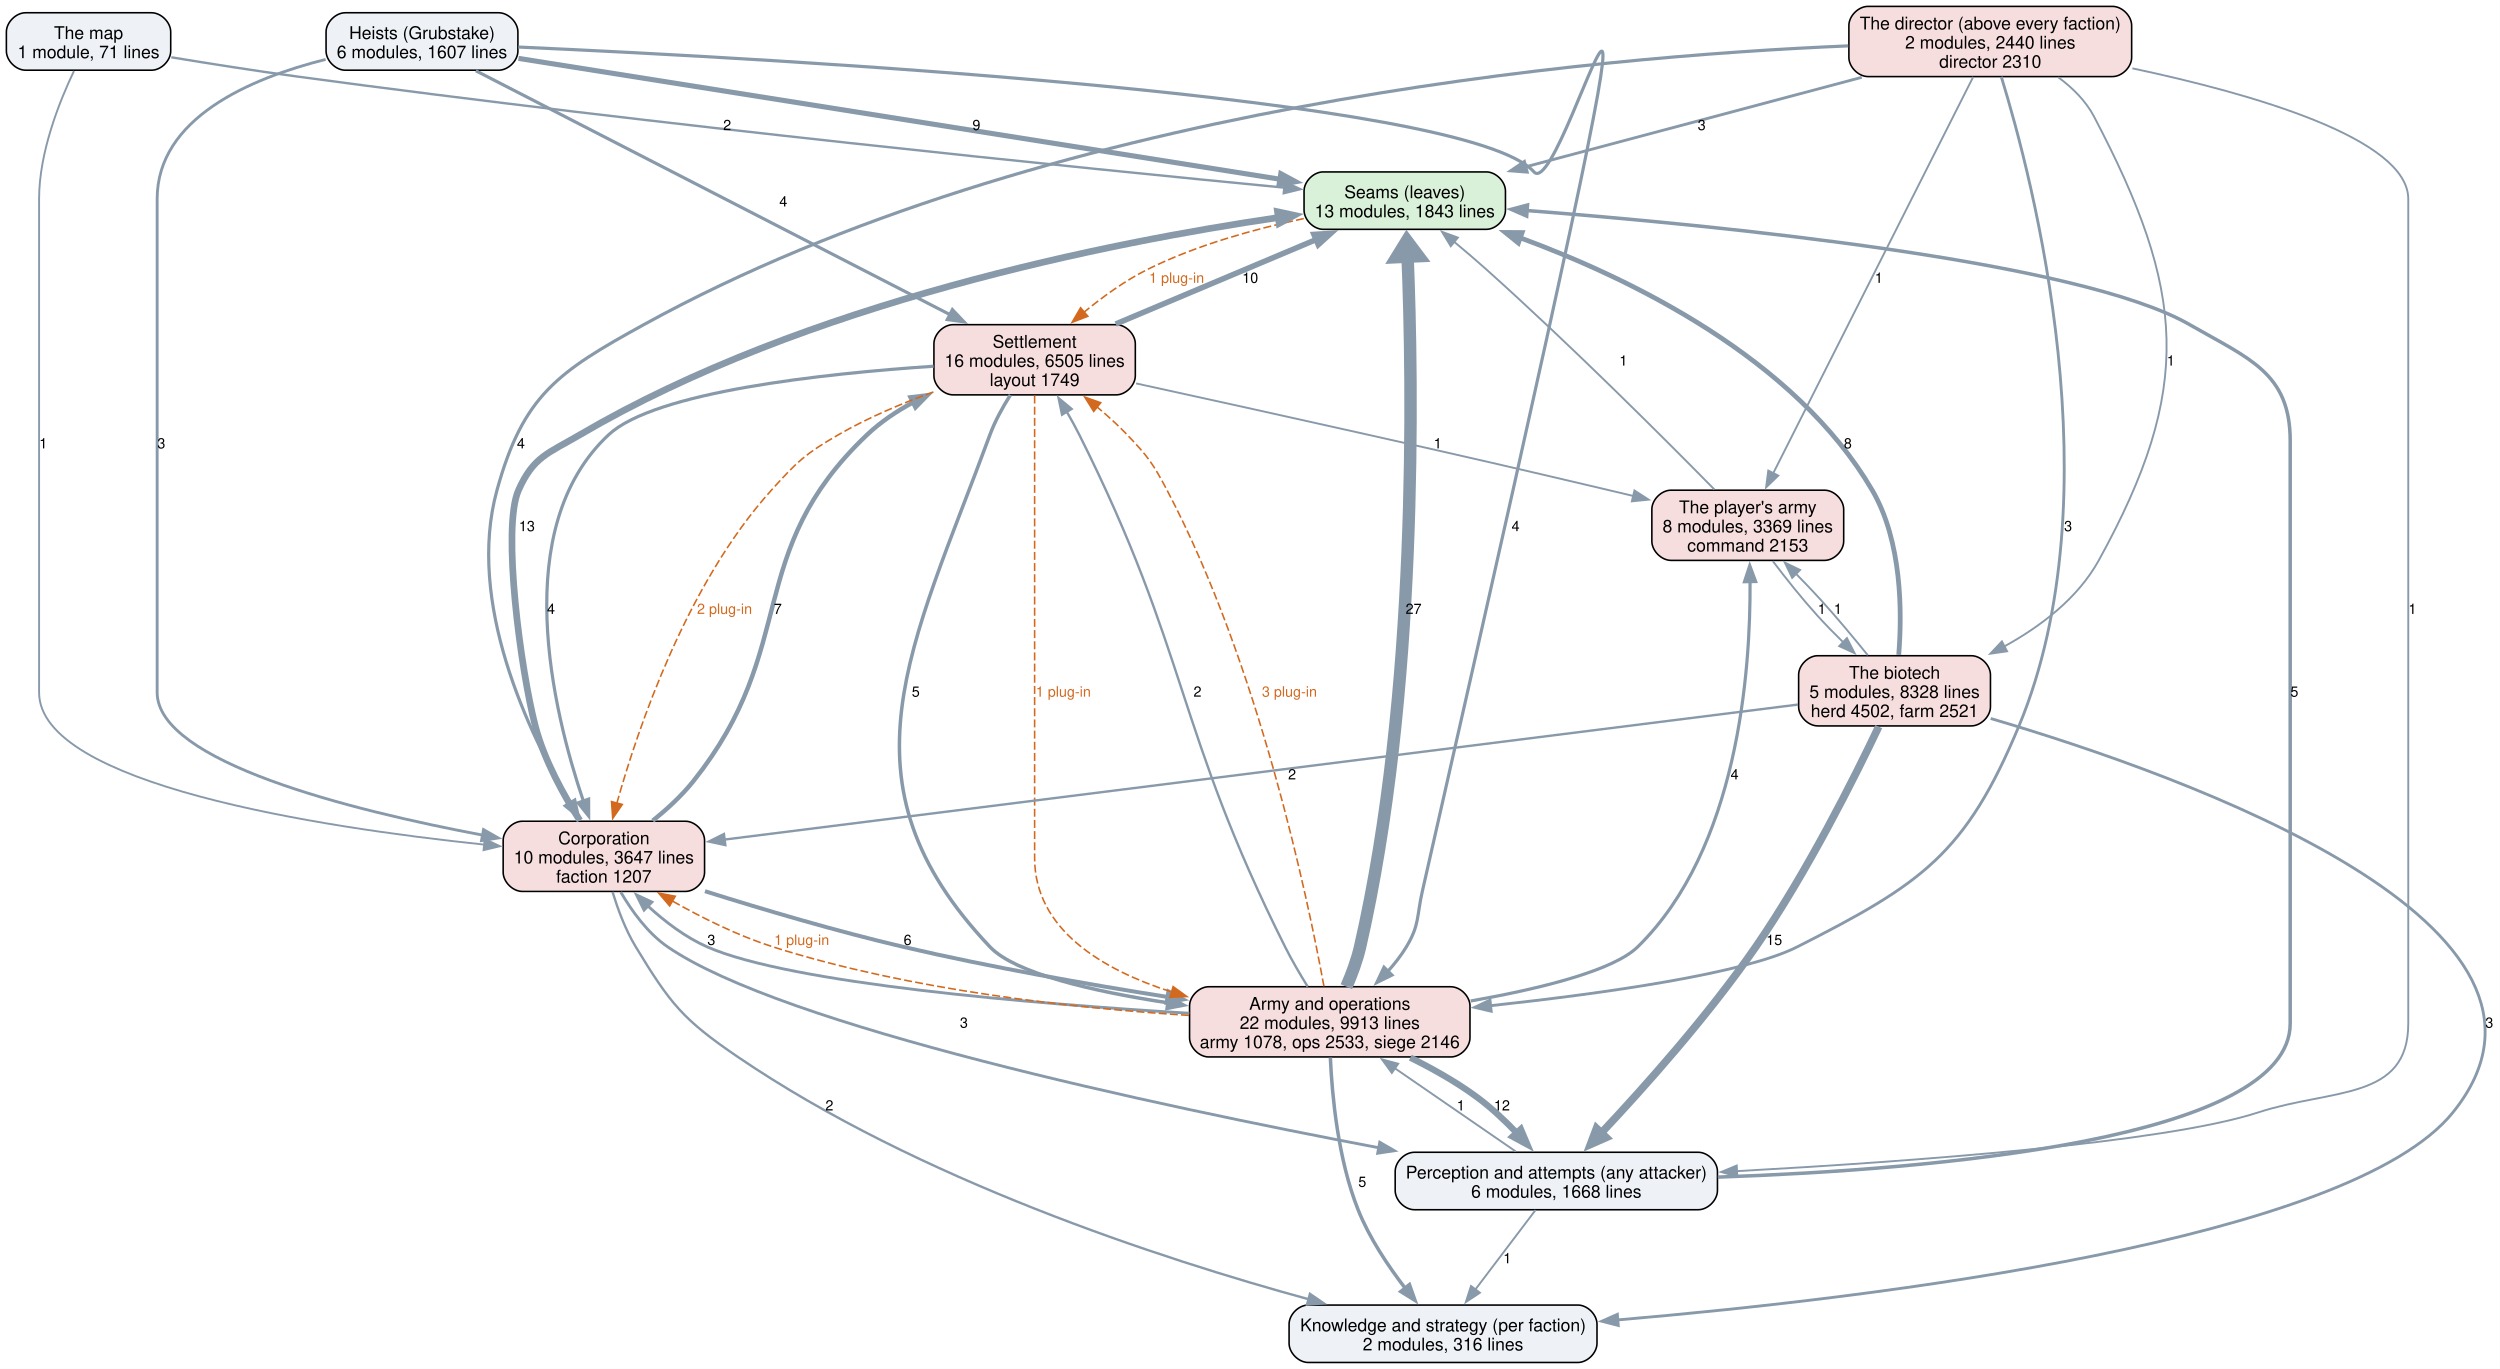
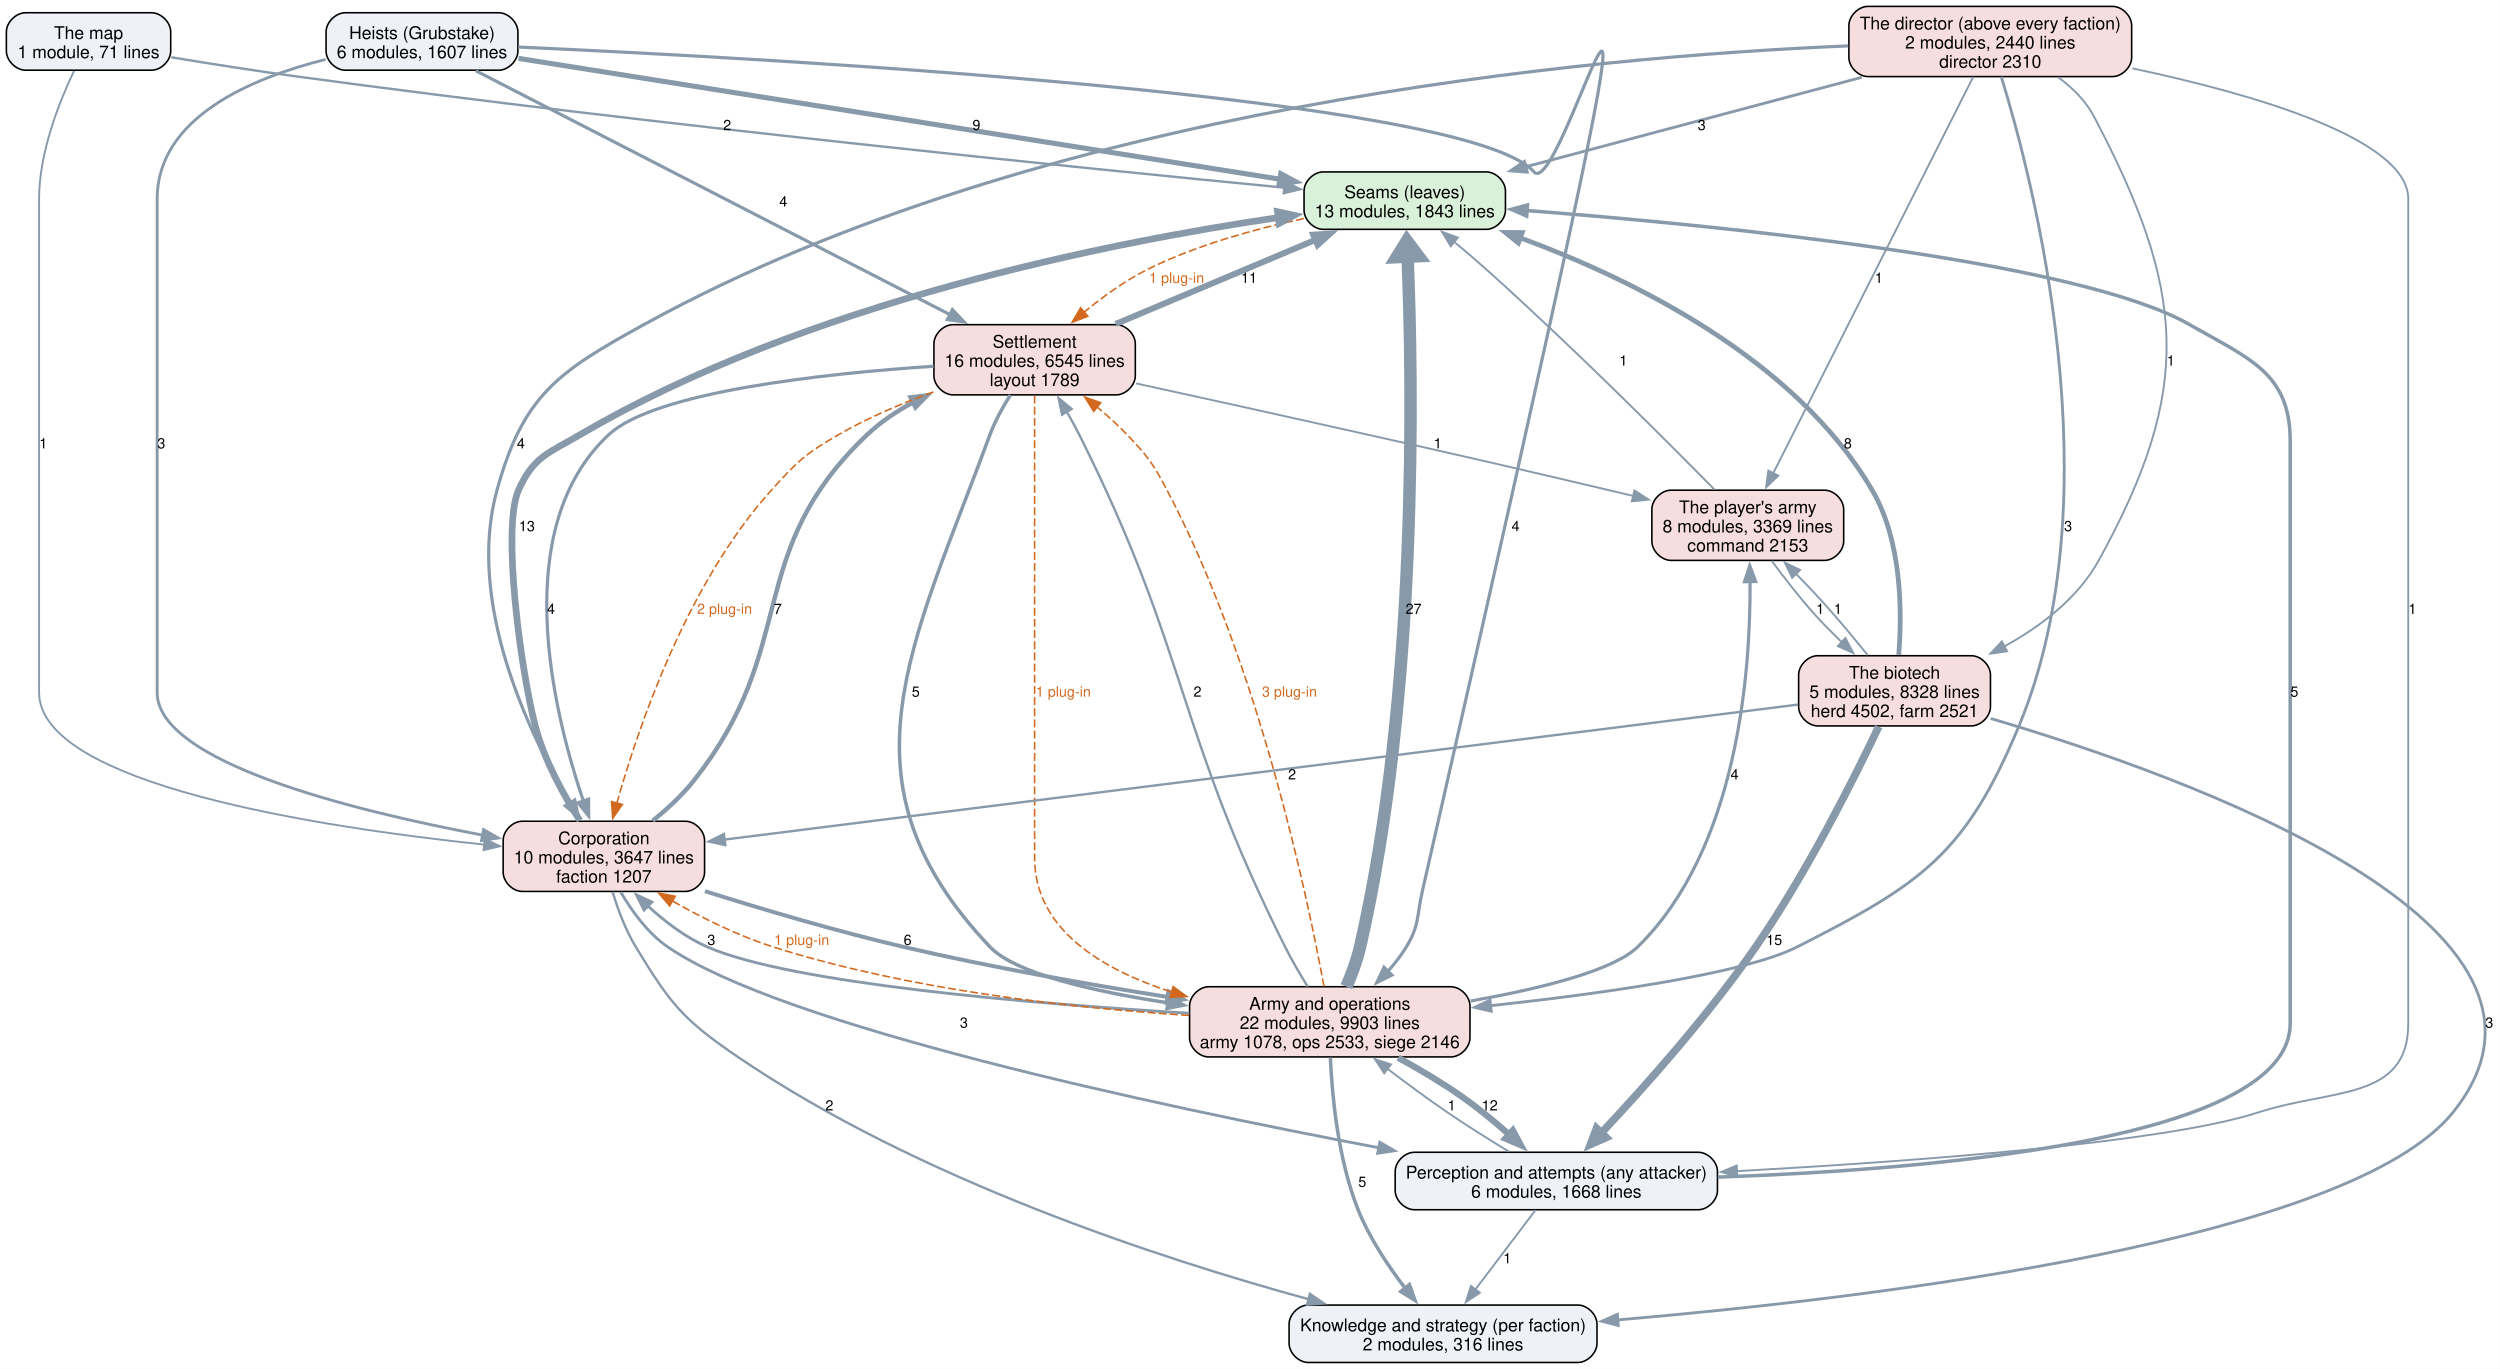
<svg xmlns="http://www.w3.org/2000/svg" width="1567pt" height="858pt" viewBox="0.00 0.00 1567.00 858.00">
  <g id="graph0" class="graph" transform="scale(1 1) rotate(0) translate(4 854)">
    <polygon fill="white" stroke="none" points="-4,4 -4,-854 1562.92,-854 1562.92,4 -4,4" />
    <g id="node1" class="node">
      <path fill="#d9f0d9" stroke="black" d="M927.62,-746.25C927.62,-746.25 825.38,-746.25 825.38,-746.25 819.38,-746.25 813.38,-740.25 813.38,-734.25 813.38,-734.25 813.38,-722.25 813.38,-722.25 813.38,-716.25 819.38,-710.25 825.38,-710.25 825.38,-710.25 927.62,-710.25 927.62,-710.25 933.62,-710.25 939.62,-716.25 939.62,-722.25 939.62,-722.25 939.62,-734.25 939.62,-734.25 939.62,-740.25 933.62,-746.25 927.62,-746.25" />
      <text xml:space="preserve" text-anchor="middle" x="876.5" y="-729.8" font-family="Helvetica,sans-Serif" font-size="11.00">Seams (leaves)</text>
      <text xml:space="preserve" text-anchor="middle" x="876.5" y="-717.8" font-family="Helvetica,sans-Serif" font-size="11.00">13 modules, 1843 lines</text>
    </g>
    <g id="node6" class="node">
      <path fill="#f7dede" stroke="black" d="M695.62,-650.5C695.62,-650.5 593.38,-650.5 593.38,-650.5 587.38,-650.5 581.38,-644.5 581.38,-638.5 581.38,-638.5 581.38,-618.5 581.38,-618.5 581.38,-612.5 587.38,-606.5 593.38,-606.5 593.38,-606.5 695.62,-606.5 695.62,-606.5 701.62,-606.5 707.62,-612.5 707.62,-618.5 707.62,-618.5 707.62,-638.5 707.62,-638.5 707.62,-644.5 701.62,-650.5 695.62,-650.5" />
      <text xml:space="preserve" text-anchor="middle" x="644.5" y="-636.05" font-family="Helvetica,sans-Serif" font-size="11.00">Settlement</text>
-       <text xml:space="preserve" text-anchor="middle" x="644.5" y="-624.05" font-family="Helvetica,sans-Serif" font-size="11.00">16 modules, 6505 lines</text>
-       <text xml:space="preserve" text-anchor="middle" x="644.5" y="-612.05" font-family="Helvetica,sans-Serif" font-size="11.00">layout 1749</text>
+       <text xml:space="preserve" text-anchor="middle" x="644.5" y="-624.05" font-family="Helvetica,sans-Serif" font-size="11.00">16 modules, 6545 lines</text>
+       <text xml:space="preserve" text-anchor="middle" x="644.5" y="-612.05" font-family="Helvetica,sans-Serif" font-size="11.00">layout 1789</text>
    </g>
    <g id="edge40" class="edge">
      <path fill="none" stroke="#d2691e" stroke-dasharray="5,2" d="M813.21,-717C782.63,-710.5 746.04,-700.4 715.5,-685.25 701.29,-678.2 687.22,-668.01 675.4,-658.27" />
      <polygon fill="#d2691e" stroke="#d2691e" points="677.86,-655.77 667.98,-651.95 673.32,-661.1 677.86,-655.77" />
      <text xml:space="preserve" text-anchor="middle" x="733.5" y="-676.7" font-family="Helvetica,sans-Serif" font-size="9.00" fill="#d2691e">1 plug-in</text>
    </g>
    <g id="node2" class="node">
      <path fill="#eef2f7" stroke="black" d="M1060.5,-131.75C1060.5,-131.75 882.5,-131.75 882.5,-131.75 876.5,-131.75 870.5,-125.75 870.5,-119.75 870.5,-119.75 870.5,-107.75 870.5,-107.75 870.5,-101.75 876.5,-95.75 882.5,-95.75 882.5,-95.75 1060.5,-95.75 1060.5,-95.75 1066.5,-95.75 1072.5,-101.75 1072.5,-107.75 1072.5,-107.75 1072.5,-119.75 1072.5,-119.75 1072.5,-125.75 1066.5,-131.75 1060.5,-131.75" />
      <text xml:space="preserve" text-anchor="middle" x="971.5" y="-115.3" font-family="Helvetica,sans-Serif" font-size="11.00">Perception and attempts (any attacker)</text>
      <text xml:space="preserve" text-anchor="middle" x="971.5" y="-103.3" font-family="Helvetica,sans-Serif" font-size="11.00">6 modules, 1668 lines</text>
    </g>
    <g id="edge18" class="edge">
      <path fill="none" stroke="#8899aa" stroke-width="2.2" d="M1072.73,-116.18C1208.17,-120.88 1431.5,-139.68 1431.5,-212.5 1431.5,-577.62 1431.5,-577.62 1431.5,-577.62 1431.5,-620.44 1405.6,-629.12 1368.5,-650.5 1299.19,-690.44 1072.98,-712.74 952.93,-722.04" />
      <polygon fill="#8899aa" stroke="#8899aa" stroke-width="2.2" points="952.92,-718.53 943.21,-722.78 953.45,-725.51 952.92,-718.53" />
      <text xml:space="preserve" text-anchor="middle" x="1434.12" y="-417.32" font-family="Helvetica,sans-Serif" font-size="9.00">5</text>
    </g>
    <g id="node3" class="node">
      <path fill="#eef2f7" stroke="black" d="M985,-36C985,-36 816,-36 816,-36 810,-36 804,-30 804,-24 804,-24 804,-12 804,-12 804,-6 810,0 816,0 816,0 985,0 985,0 991,0 997,-6 997,-12 997,-12 997,-24 997,-24 997,-30 991,-36 985,-36" />
      <text xml:space="preserve" text-anchor="middle" x="900.5" y="-19.55" font-family="Helvetica,sans-Serif" font-size="11.00">Knowledge and strategy (per faction)</text>
      <text xml:space="preserve" text-anchor="middle" x="900.5" y="-7.55" font-family="Helvetica,sans-Serif" font-size="11.00">2 modules, 316 lines</text>
    </g>
    <g id="edge17" class="edge">
      <path fill="none" stroke="#8899aa" stroke-width="1.2" d="M958.48,-95.55C947.93,-81.63 932.9,-61.78 920.78,-45.78" />
      <polygon fill="#8899aa" stroke="#8899aa" stroke-width="1.2" points="923.6,-43.71 914.78,-37.85 918.02,-47.94 923.6,-43.71" />
      <text xml:space="preserve" text-anchor="middle" x="940.75" y="-62.2" font-family="Helvetica,sans-Serif" font-size="9.00">1</text>
    </g>
    <g id="node7" class="node">
      <path fill="#f7dede" stroke="black" d="M905.38,-235.5C905.38,-235.5 753.62,-235.5 753.62,-235.5 747.62,-235.5 741.62,-229.5 741.62,-223.5 741.62,-223.5 741.62,-203.5 741.62,-203.5 741.62,-197.5 747.62,-191.5 753.62,-191.5 753.62,-191.5 905.38,-191.5 905.38,-191.5 911.38,-191.5 917.38,-197.5 917.38,-203.5 917.38,-203.5 917.38,-223.5 917.38,-223.5 917.38,-229.5 911.38,-235.5 905.38,-235.5" />
      <text xml:space="preserve" text-anchor="middle" x="829.5" y="-221.05" font-family="Helvetica,sans-Serif" font-size="11.00">Army and operations</text>
-       <text xml:space="preserve" text-anchor="middle" x="829.5" y="-209.05" font-family="Helvetica,sans-Serif" font-size="11.00">22 modules, 9913 lines</text>
+       <text xml:space="preserve" text-anchor="middle" x="829.5" y="-209.05" font-family="Helvetica,sans-Serif" font-size="11.00">22 modules, 9903 lines</text>
      <text xml:space="preserve" text-anchor="middle" x="829.5" y="-197.05" font-family="Helvetica,sans-Serif" font-size="11.00">army 1078, ops 2533, siege 2146</text>
    </g>
    <g id="edge16" class="edge">
-       <path fill="none" stroke="#8899aa" stroke-width="1.2" d="M946.09,-132.24C925.07,-146.71 894.81,-167.54 870.39,-184.35" />
-       <polygon fill="#8899aa" stroke="#8899aa" stroke-width="1.2" points="868.41,-181.47 862.16,-190.02 872.38,-187.23 868.41,-181.47" />
-       <text xml:space="preserve" text-anchor="middle" x="911.63" y="-157.95" font-family="Helvetica,sans-Serif" font-size="9.00">1</text>
+       <path fill="none" stroke="#8899aa" stroke-width="1.2" d="M941.88,-132.13C929.74,-139.47 915.66,-148.27 903.25,-156.75 890.7,-165.32 877.35,-175.18 865.5,-184.2" />
+       <polygon fill="#8899aa" stroke="#8899aa" stroke-width="1.2" points="863.6,-181.24 857.8,-190.11 867.87,-186.8 863.6,-181.24" />
+       <text xml:space="preserve" text-anchor="middle" x="905.88" y="-157.95" font-family="Helvetica,sans-Serif" font-size="9.00">1</text>
    </g>
    <g id="node4" class="node">
      <path fill="#f7dede" stroke="black" d="M1320.12,-850C1320.12,-850 1166.88,-850 1166.88,-850 1160.88,-850 1154.88,-844 1154.88,-838 1154.88,-838 1154.88,-818 1154.88,-818 1154.88,-812 1160.88,-806 1166.88,-806 1166.88,-806 1320.12,-806 1320.12,-806 1326.12,-806 1332.12,-812 1332.12,-818 1332.12,-818 1332.12,-838 1332.12,-838 1332.12,-844 1326.12,-850 1320.12,-850" />
      <text xml:space="preserve" text-anchor="middle" x="1243.5" y="-835.55" font-family="Helvetica,sans-Serif" font-size="11.00">The director (above every faction)</text>
      <text xml:space="preserve" text-anchor="middle" x="1243.5" y="-823.55" font-family="Helvetica,sans-Serif" font-size="11.00">2 modules, 2440 lines</text>
      <text xml:space="preserve" text-anchor="middle" x="1243.5" y="-811.55" font-family="Helvetica,sans-Serif" font-size="11.00">director 2310</text>
    </g>
    <g id="edge31" class="edge">
      <path fill="none" stroke="#8899aa" stroke-width="1.8" d="M1162.96,-805.55C1100.15,-788.82 1013.56,-765.75 952.06,-749.37" />
      <polygon fill="#8899aa" stroke="#8899aa" stroke-width="1.8" points="953.3,-746.08 942.74,-746.89 951.5,-752.85 953.3,-746.08" />
      <text xml:space="preserve" text-anchor="middle" x="1062.62" y="-772.45" font-family="Helvetica,sans-Serif" font-size="9.00">3</text>
    </g>
    <g id="edge30" class="edge">
      <path fill="none" stroke="#8899aa" stroke-width="1.2" d="M1332.57,-811.16C1408.52,-795.04 1505.5,-767.06 1505.5,-729.25 1505.5,-729.25 1505.5,-729.25 1505.5,-212.5 1505.5,-163.93 1457.68,-171.81 1411.5,-156.75 1352.84,-137.62 1194.26,-125.95 1084.44,-119.92" />
      <polygon fill="#8899aa" stroke="#8899aa" stroke-width="1.2" points="1084.95,-116.44 1074.78,-119.4 1084.58,-123.43 1084.95,-116.44" />
      <text xml:space="preserve" text-anchor="middle" x="1508.12" y="-469.2" font-family="Helvetica,sans-Serif" font-size="9.00">1</text>
    </g>
    <g id="node5" class="node">
      <path fill="#f7dede" stroke="black" d="M425.62,-339.25C425.62,-339.25 323.38,-339.25 323.38,-339.25 317.38,-339.25 311.38,-333.25 311.38,-327.25 311.38,-327.25 311.38,-307.25 311.38,-307.25 311.38,-301.25 317.38,-295.25 323.38,-295.25 323.38,-295.25 425.62,-295.25 425.62,-295.25 431.62,-295.25 437.62,-301.25 437.62,-307.25 437.62,-307.25 437.62,-327.25 437.62,-327.25 437.62,-333.25 431.62,-339.25 425.62,-339.25" />
      <text xml:space="preserve" text-anchor="middle" x="374.5" y="-324.8" font-family="Helvetica,sans-Serif" font-size="11.00">Corporation</text>
      <text xml:space="preserve" text-anchor="middle" x="374.5" y="-312.8" font-family="Helvetica,sans-Serif" font-size="11.00">10 modules, 3647 lines</text>
      <text xml:space="preserve" text-anchor="middle" x="374.5" y="-300.8" font-family="Helvetica,sans-Serif" font-size="11.00">faction 1207</text>
    </g>
    <g id="edge29" class="edge">
      <path fill="none" stroke="#8899aa" stroke-width="2" d="M1154.45,-825.24C993.79,-818.54 648.98,-787.86 399.5,-650.5 345.51,-620.78 323.89,-606.16 307.5,-546.75 288.12,-476.51 327.19,-394.68 353.4,-350.51" />
      <polygon fill="#8899aa" stroke="#8899aa" stroke-width="2" points="356.26,-352.55 358.49,-342.19 350.29,-348.89 356.26,-352.55" />
      <text xml:space="preserve" text-anchor="middle" x="322.51" y="-572.95" font-family="Helvetica,sans-Serif" font-size="9.00">4</text>
    </g>
    <g id="edge28" class="edge">
      <path fill="none" stroke="#8899aa" stroke-width="1.8" d="M1250.41,-805.87C1270.19,-741.64 1321.83,-544.27 1261.5,-399 1228.05,-318.46 1200.27,-299.97 1122.5,-260.5 1089.53,-243.76 1001.33,-231.33 930.25,-223.64" />
      <polygon fill="#8899aa" stroke="#8899aa" stroke-width="1.8" points="930.67,-220.16 920.35,-222.59 929.93,-227.12 930.67,-220.16" />
      <text xml:space="preserve" text-anchor="middle" x="1292.3" y="-521.08" font-family="Helvetica,sans-Serif" font-size="9.00">3</text>
    </g>
    <g id="node9" class="node">
      <path fill="#f7dede" stroke="black" d="M1231.62,-443C1231.62,-443 1135.38,-443 1135.38,-443 1129.38,-443 1123.38,-437 1123.38,-431 1123.38,-431 1123.38,-411 1123.38,-411 1123.38,-405 1129.38,-399 1135.38,-399 1135.38,-399 1231.62,-399 1231.62,-399 1237.62,-399 1243.62,-405 1243.62,-411 1243.62,-411 1243.62,-431 1243.62,-431 1243.62,-437 1237.62,-443 1231.62,-443" />
      <text xml:space="preserve" text-anchor="middle" x="1183.5" y="-428.55" font-family="Helvetica,sans-Serif" font-size="11.00">The biotech</text>
      <text xml:space="preserve" text-anchor="middle" x="1183.5" y="-416.55" font-family="Helvetica,sans-Serif" font-size="11.00">5 modules, 8328 lines</text>
      <text xml:space="preserve" text-anchor="middle" x="1183.5" y="-404.55" font-family="Helvetica,sans-Serif" font-size="11.00">herd 4502, farm 2521</text>
    </g>
    <g id="edge32" class="edge">
      <path fill="none" stroke="#8899aa" stroke-width="1.2" d="M1286.13,-805.55C1295.08,-798.95 1303.35,-790.79 1308.5,-781 1366.03,-671.52 1371.23,-611.05 1311.5,-502.75 1298.46,-479.1 1275.25,-461.42 1252.15,-448.74" />
      <polygon fill="#8899aa" stroke="#8899aa" stroke-width="1.2" points="1254.03,-445.77 1243.54,-444.27 1250.8,-451.98 1254.03,-445.77" />
      <text xml:space="preserve" text-anchor="middle" x="1356.65" y="-624.83" font-family="Helvetica,sans-Serif" font-size="9.00">1</text>
    </g>
    <g id="node11" class="node">
      <path fill="#f7dede" stroke="black" d="M1139.62,-546.75C1139.62,-546.75 1043.38,-546.75 1043.38,-546.75 1037.38,-546.75 1031.38,-540.75 1031.38,-534.75 1031.38,-534.75 1031.38,-514.75 1031.38,-514.75 1031.38,-508.75 1037.38,-502.75 1043.38,-502.75 1043.38,-502.75 1139.62,-502.75 1139.62,-502.75 1145.62,-502.75 1151.62,-508.75 1151.62,-514.75 1151.62,-514.75 1151.62,-534.75 1151.62,-534.75 1151.62,-540.75 1145.62,-546.75 1139.62,-546.75" />
      <text xml:space="preserve" text-anchor="middle" x="1091.5" y="-532.3" font-family="Helvetica,sans-Serif" font-size="11.00">The player's army</text>
      <text xml:space="preserve" text-anchor="middle" x="1091.5" y="-520.3" font-family="Helvetica,sans-Serif" font-size="11.00">8 modules, 3369 lines</text>
      <text xml:space="preserve" text-anchor="middle" x="1091.5" y="-508.3" font-family="Helvetica,sans-Serif" font-size="11.00">command 2153</text>
    </g>
    <g id="edge33" class="edge">
      <path fill="none" stroke="#8899aa" stroke-width="1.2" d="M1232.81,-805.82C1206.48,-753.64 1138.4,-618.7 1107.35,-557.17" />
      <polygon fill="#8899aa" stroke="#8899aa" stroke-width="1.2" points="1110.62,-555.88 1102.99,-548.53 1104.37,-559.04 1110.62,-555.88" />
      <text xml:space="preserve" text-anchor="middle" x="1173.63" y="-676.7" font-family="Helvetica,sans-Serif" font-size="9.00">1</text>
    </g>
    <g id="edge10" class="edge">
      <path fill="none" stroke="#8899aa" stroke-width="4.2" d="M359.46,-339.71C349.43,-355.35 337.09,-377.48 331.5,-399 322.45,-433.82 310.45,-523.01 321,-546.75 330.36,-567.81 339.61,-569.84 359.5,-581.5 500.88,-664.37 691.77,-702.15 797.58,-717.69" />
      <polygon fill="#8899aa" stroke="#8899aa" stroke-width="4.2" points="796.74,-721.28 807.16,-719.05 797.78,-714.01 796.74,-721.28" />
      <text xml:space="preserve" text-anchor="middle" x="326.25" y="-521.08" font-family="Helvetica,sans-Serif" font-size="9.00">13</text>
    </g>
    <g id="edge9" class="edge">
      <path fill="none" stroke="#8899aa" stroke-width="1.8" d="M385.08,-294.85C391.93,-283.07 401.93,-269.14 414.5,-260.5 486.42,-211.07 719.34,-161.27 860.19,-134.59" />
      <polygon fill="#8899aa" stroke="#8899aa" stroke-width="1.8" points="860.83,-138.03 870.01,-132.74 859.53,-131.15 860.83,-138.03" />
      <text xml:space="preserve" text-anchor="middle" x="600.17" y="-209.82" font-family="Helvetica,sans-Serif" font-size="9.00">3</text>
    </g>
    <g id="edge8" class="edge">
      <path fill="none" stroke="#8899aa" stroke-width="1.5" d="M379.93,-294.96C383.22,-284.17 388.04,-271.13 394.5,-260.5 416.22,-224.76 423.92,-215.03 458.5,-191.5 571.32,-114.73 723.22,-65.08 816.37,-39.6" />
      <polygon fill="#8899aa" stroke="#8899aa" stroke-width="1.5" points="817.06,-43.04 825.8,-37.05 815.24,-36.28 817.06,-43.04" />
      <text xml:space="preserve" text-anchor="middle" x="515.86" y="-157.95" font-family="Helvetica,sans-Serif" font-size="9.00">2</text>
    </g>
    <g id="edge11" class="edge">
      <path fill="none" stroke="#8899aa" stroke-width="2.8" d="M405.11,-339.56C414.01,-346.72 423.28,-355.21 430.5,-364.25 497.93,-448.65 461.15,-507.13 539.5,-581.5 547.96,-589.53 558.04,-596.29 568.56,-601.94" />
      <polygon fill="#8899aa" stroke="#8899aa" stroke-width="2.8" points="566.73,-604.94 577.25,-606.21 569.82,-598.66 566.73,-604.94" />
      <text xml:space="preserve" text-anchor="middle" x="483.53" y="-469.2" font-family="Helvetica,sans-Serif" font-size="9.00">7</text>
    </g>
    <g id="edge7" class="edge">
      <path fill="none" stroke="#8899aa" stroke-width="2.5" d="M437.87,-295.4C474.03,-284.01 520.37,-270.29 562.25,-260.5 616.53,-247.82 677.76,-237.03 727.91,-229.09" />
      <polygon fill="#8899aa" stroke="#8899aa" stroke-width="2.5" points="728.33,-232.57 737.67,-227.56 727.25,-225.65 728.33,-232.57" />
      <text xml:space="preserve" text-anchor="middle" x="564.88" y="-261.7" font-family="Helvetica,sans-Serif" font-size="9.00">6</text>
    </g>
    <g id="edge21" class="edge">
-       <path fill="none" stroke="#8899aa" stroke-width="3.5" d="M695.33,-650.92C732.49,-666.57 782.84,-687.79 821.03,-703.88" />
-       <polygon fill="#8899aa" stroke="#8899aa" stroke-width="3.5" points="819.57,-707.06 830.14,-707.72 822.28,-700.61 819.57,-707.06" />
-       <text xml:space="preserve" text-anchor="middle" x="779.64" y="-676.7" font-family="Helvetica,sans-Serif" font-size="9.00">10</text>
+       <path fill="none" stroke="#8899aa" stroke-width="3.8" d="M695.33,-650.92C732.32,-666.5 782.4,-687.6 820.53,-703.67" />
+       <polygon fill="#8899aa" stroke="#8899aa" stroke-width="3.8" points="819.15,-706.88 829.72,-707.54 821.87,-700.43 819.15,-706.88" />
+       <text xml:space="preserve" text-anchor="middle" x="778.89" y="-676.7" font-family="Helvetica,sans-Serif" font-size="9.00">11</text>
    </g>
    <g id="edge20" class="edge">
      <path fill="none" stroke="#8899aa" stroke-width="2" d="M581.16,-624.45C511.71,-619.79 406.29,-608.39 377.5,-581.5 314.75,-522.89 342.48,-408.53 361.69,-351.81" />
      <polygon fill="#8899aa" stroke="#8899aa" stroke-width="2" points="364.94,-353.11 364.97,-342.51 358.34,-350.78 364.94,-353.11" />
      <text xml:space="preserve" text-anchor="middle" x="341.37" y="-469.2" font-family="Helvetica,sans-Serif" font-size="9.00">4</text>
    </g>
    <g id="edge42" class="edge">
      <path fill="none" stroke="#d2691e" stroke-dasharray="5,2" d="M581.04,-608.33C561.33,-601.19 539.95,-592.18 521.5,-581.5 500.53,-569.37 495.72,-564.74 479.5,-546.75 426.56,-488.04 395.98,-398.07 382.61,-350.43" />
      <polygon fill="#d2691e" stroke="#d2691e" points="386.05,-349.74 380.05,-341.01 379.3,-351.58 386.05,-349.74" />
      <text xml:space="preserve" text-anchor="middle" x="450.14" y="-469.2" font-family="Helvetica,sans-Serif" font-size="9.00" fill="#d2691e">2 plug-in</text>
    </g>
    <g id="edge19" class="edge">
      <path fill="none" stroke="#8899aa" stroke-width="2.2" d="M629.29,-606.39C624.51,-598.85 619.67,-590.1 616.5,-581.5 567.17,-447.63 518.35,-364.04 616.5,-260.5 632.32,-243.81 681.15,-232.6 728.07,-225.43" />
      <polygon fill="#8899aa" stroke="#8899aa" stroke-width="2.2" points="728.54,-228.89 737.93,-223.99 727.53,-221.97 728.54,-228.89" />
      <text xml:space="preserve" text-anchor="middle" x="570" y="-417.32" font-family="Helvetica,sans-Serif" font-size="9.00">5</text>
    </g>
    <g id="edge41" class="edge">
      <path fill="none" stroke="#d2691e" stroke-dasharray="5,2" d="M644.5,-606.06C644.5,-585.47 644.5,-553.48 644.5,-525.75 644.5,-525.75 644.5,-525.75 644.5,-316.25 644.5,-271.55 686.48,-246.35 730.44,-232.21" />
      <polygon fill="#d2691e" stroke="#d2691e" points="731.32,-235.6 739.89,-229.37 729.3,-228.9 731.32,-235.6" />
      <text xml:space="preserve" text-anchor="middle" x="662.5" y="-417.32" font-family="Helvetica,sans-Serif" font-size="9.00" fill="#d2691e">1 plug-in</text>
    </g>
    <g id="edge22" class="edge">
      <path fill="none" stroke="#8899aa" stroke-width="1.2" d="M708.1,-613.67C749.53,-604.61 804.75,-592.47 853.5,-581.5 920.68,-566.38 937.47,-562.55 1004.5,-546.75 1009.48,-545.58 1014.63,-544.35 1019.8,-543.12" />
      <polygon fill="#8899aa" stroke="#8899aa" stroke-width="1.2" points="1020.47,-546.56 1029.38,-540.83 1018.84,-539.75 1020.47,-546.56" />
      <text xml:space="preserve" text-anchor="middle" x="897.18" y="-572.95" font-family="Helvetica,sans-Serif" font-size="9.00">1</text>
    </g>
    <g id="edge4" class="edge">
      <path fill="none" stroke="#8899aa" stroke-width="7.8" d="M839.91,-235.55C843.24,-243.22 846.57,-252.08 848.5,-260.5 884.94,-419.11 881.48,-615.53 878.26,-693.28" />
      <polygon fill="#8899aa" stroke="#8899aa" stroke-width="7.8" points="871.45,-692.79 877.81,-703.1 885.09,-693.42 871.45,-692.79" />
      <text xml:space="preserve" text-anchor="middle" x="882.03" y="-469.2" font-family="Helvetica,sans-Serif" font-size="9.00">27</text>
    </g>
    <g id="edge3" class="edge">
-       <path fill="none" stroke="#8899aa" stroke-width="4" d="M879.99,-191.08C894,-184.14 908.83,-175.8 921.5,-166.5 930.46,-159.92 939.23,-151.67 946.87,-143.69" />
-       <polygon fill="#8899aa" stroke="#8899aa" stroke-width="4" points="949.24,-146.29 953.38,-136.54 944.06,-141.58 949.24,-146.29" />
-       <text xml:space="preserve" text-anchor="middle" x="937.42" y="-157.95" font-family="Helvetica,sans-Serif" font-size="9.00">12</text>
+       <path fill="none" stroke="#8899aa" stroke-width="4" d="M872.36,-191.02C885.59,-183.8 899.97,-175.32 912.5,-166.5 922.61,-159.39 932.97,-150.81 942.13,-142.71" />
+       <polygon fill="#8899aa" stroke="#8899aa" stroke-width="4" points="944.23,-145.53 949.26,-136.21 939.51,-140.36 944.23,-145.53" />
+       <text xml:space="preserve" text-anchor="middle" x="929.76" y="-157.95" font-family="Helvetica,sans-Serif" font-size="9.00">12</text>
    </g>
    <g id="edge2" class="edge">
      <path fill="none" stroke="#8899aa" stroke-width="2.2" d="M829.87,-191.08C830.94,-167.07 834.67,-127.37 847.25,-95.75 854.3,-78.03 866.11,-60.4 876.81,-46.51" />
      <polygon fill="#8899aa" stroke="#8899aa" stroke-width="2.2" points="879.44,-48.84 882.97,-38.85 873.98,-44.45 879.44,-48.84" />
      <text xml:space="preserve" text-anchor="middle" x="849.88" y="-110.08" font-family="Helvetica,sans-Serif" font-size="9.00">5</text>
    </g>
    <g id="edge1" class="edge">
      <path fill="none" stroke="#8899aa" stroke-width="1.8" d="M741.46,-218.9C643.38,-224.84 491.71,-237.44 439.25,-260.5 425.63,-266.49 412.74,-276.34 402.11,-286.11" />
      <polygon fill="#8899aa" stroke="#8899aa" stroke-width="1.8" points="399.7,-283.57 394.97,-293.05 404.58,-288.59 399.7,-283.57" />
      <text xml:space="preserve" text-anchor="middle" x="441.88" y="-261.7" font-family="Helvetica,sans-Serif" font-size="9.00">3</text>
    </g>
    <g id="edge38" class="edge">
      <path fill="none" stroke="#d2691e" stroke-dasharray="5,2" d="M741.23,-217.55C669.53,-222.06 566.56,-233.16 480.5,-260.5 458.76,-267.41 436.19,-278.63 417.5,-289.2" />
      <polygon fill="#d2691e" stroke="#d2691e" points="415.74,-286.17 408.84,-294.22 419.25,-292.23 415.74,-286.17" />
      <text xml:space="preserve" text-anchor="middle" x="498.5" y="-261.7" font-family="Helvetica,sans-Serif" font-size="9.00" fill="#d2691e">1 plug-in</text>
    </g>
    <g id="edge5" class="edge">
      <path fill="none" stroke="#8899aa" stroke-width="1.5" d="M815.64,-235.61C810.88,-243.29 805.69,-252.14 801.5,-260.5 732.63,-397.97 741.37,-444.03 672.5,-581.5 670.08,-586.33 667.32,-591.33 664.51,-596.17" />
      <polygon fill="#8899aa" stroke="#8899aa" stroke-width="1.5" points="661.69,-594.07 659.53,-604.44 667.68,-597.68 661.69,-594.07" />
      <text xml:space="preserve" text-anchor="middle" x="746.59" y="-417.32" font-family="Helvetica,sans-Serif" font-size="9.00">2</text>
    </g>
    <g id="edge39" class="edge">
      <path fill="none" stroke="#d2691e" stroke-dasharray="5,2" d="M825.84,-235.78C815.9,-290.1 785.19,-437.33 727.5,-546.75 718.63,-563.58 715.63,-567.73 702.5,-581.5 696.77,-587.51 690.23,-593.42 683.67,-598.89" />
      <polygon fill="#d2691e" stroke="#d2691e" points="681.54,-596.11 675.94,-605.1 685.93,-601.56 681.54,-596.11" />
      <text xml:space="preserve" text-anchor="middle" x="804.23" y="-417.32" font-family="Helvetica,sans-Serif" font-size="9.00" fill="#d2691e">3 plug-in</text>
    </g>
    <g id="edge6" class="edge">
      <path fill="none" stroke="#8899aa" stroke-width="2" d="M917.82,-226.58C961.1,-234.22 1007.17,-245.51 1022.5,-260.5 1085.4,-322.01 1093.3,-433.33 1092.94,-489.45" />
      <polygon fill="#8899aa" stroke="#8899aa" stroke-width="2" points="1089.44,-489.37 1092.75,-499.43 1096.44,-489.5 1089.44,-489.37" />
      <text xml:space="preserve" text-anchor="middle" x="1083.26" y="-365.45" font-family="Helvetica,sans-Serif" font-size="9.00">4</text>
    </g>
    <g id="node8" class="node">
      <path fill="#eef2f7" stroke="black" d="M308.62,-846C308.62,-846 212.38,-846 212.38,-846 206.38,-846 200.38,-840 200.38,-834 200.38,-834 200.38,-822 200.38,-822 200.38,-816 206.38,-810 212.38,-810 212.38,-810 308.62,-810 308.62,-810 314.62,-810 320.62,-816 320.62,-822 320.62,-822 320.62,-834 320.62,-834 320.62,-840 314.62,-846 308.62,-846" />
      <text xml:space="preserve" text-anchor="middle" x="260.5" y="-829.55" font-family="Helvetica,sans-Serif" font-size="11.00">Heists (Grubstake)</text>
      <text xml:space="preserve" text-anchor="middle" x="260.5" y="-817.55" font-family="Helvetica,sans-Serif" font-size="11.00">6 modules, 1607 lines</text>
    </g>
    <g id="edge14" class="edge">
      <path fill="none" stroke="#8899aa" stroke-width="3.2" d="M320.97,-817.4C433.26,-799.59 673.87,-761.4 798.34,-741.65" />
      <polygon fill="#8899aa" stroke="#8899aa" stroke-width="3.2" points="798.81,-745.12 808.14,-740.1 797.71,-738.21 798.81,-745.12" />
      <text xml:space="preserve" text-anchor="middle" x="608.01" y="-772.45" font-family="Helvetica,sans-Serif" font-size="9.00">9</text>
    </g>
    <g id="edge13" class="edge">
      <path fill="none" stroke="#8899aa" stroke-width="1.8" d="M200.1,-816.76C152.64,-804.85 94.5,-779.92 94.5,-729.25 94.5,-729.25 94.5,-729.25 94.5,-420 94.5,-376.46 215.6,-346.18 298.52,-330.55" />
      <polygon fill="#8899aa" stroke="#8899aa" stroke-width="1.8" points="299.08,-334.01 308.28,-328.75 297.82,-327.12 299.08,-334.01" />
      <text xml:space="preserve" text-anchor="middle" x="97.12" y="-572.95" font-family="Helvetica,sans-Serif" font-size="9.00">3</text>
    </g>
    <g id="edge15" class="edge">
      <path fill="none" stroke="#8899aa" stroke-width="2" d="M294.24,-809.65C361.22,-775.2 511.43,-697.94 591.64,-656.69" />
      <polygon fill="#8899aa" stroke="#8899aa" stroke-width="2" points="592.97,-659.94 600.26,-652.26 589.76,-653.72 592.97,-659.94" />
      <text xml:space="preserve" text-anchor="middle" x="486.99" y="-724.58" font-family="Helvetica,sans-Serif" font-size="9.00">4</text>
    </g>
    <g id="edge12" class="edge">
      <path fill="none" stroke="#8899aa" stroke-width="2" d="M320.96,-824.51C482.61,-817.24 915.42,-793.49 957.5,-746.25 977.65,-723.63 1075.13,-1120.14 887.5,-295.25 883.94,-279.58 885.81,-274.26 877.5,-260.5 874.28,-255.16 870.27,-250.03 865.97,-245.25" />
      <polygon fill="#8899aa" stroke="#8899aa" stroke-width="2" points="868.48,-242.82 858.97,-238.15 863.49,-247.73 868.48,-242.82" />
      <text xml:space="preserve" text-anchor="middle" x="945.98" y="-521.08" font-family="Helvetica,sans-Serif" font-size="9.00">4</text>
    </g>
    <g id="edge26" class="edge">
      <path fill="none" stroke="#8899aa" stroke-width="3" d="M1186.12,-443.49C1188.24,-469.72 1188.31,-514.58 1169.5,-546.75 1121.22,-629.31 1018.76,-679.2 948.75,-704.99" />
      <polygon fill="#8899aa" stroke="#8899aa" stroke-width="3" points="947.72,-701.64 939.48,-708.3 950.08,-708.23 947.72,-701.64" />
      <text xml:space="preserve" text-anchor="middle" x="1154.22" y="-572.95" font-family="Helvetica,sans-Serif" font-size="9.00">8</text>
    </g>
    <g id="edge25" class="edge">
      <path fill="none" stroke="#8899aa" stroke-width="4.8" d="M1173.58,-398.53C1158.66,-367.1 1128.75,-307.23 1096.5,-260.5 1066.64,-217.24 1026.15,-171.98 999.44,-143.6" />
      <polygon fill="#8899aa" stroke="#8899aa" stroke-width="4.8" points="1002.78,-141.01 992.85,-136.65 996.69,-146.8 1002.78,-141.01" />
      <text xml:space="preserve" text-anchor="middle" x="1108.07" y="-261.7" font-family="Helvetica,sans-Serif" font-size="9.00">15</text>
    </g>
    <g id="edge24" class="edge">
      <path fill="none" stroke="#8899aa" stroke-width="1.8" d="M1243.8,-403.64C1366.93,-367.34 1627.96,-273.97 1533.5,-156.75 1468.94,-76.63 1173.27,-40.67 1009.86,-26.67" />
      <polygon fill="#8899aa" stroke="#8899aa" stroke-width="1.8" points="1010.33,-23.2 1000.07,-25.85 1009.75,-30.17 1010.33,-23.2" />
      <text xml:space="preserve" text-anchor="middle" x="1556.29" y="-209.82" font-family="Helvetica,sans-Serif" font-size="9.00">3</text>
    </g>
    <g id="edge23" class="edge">
      <path fill="none" stroke="#8899aa" stroke-width="1.5" d="M1123.02,-412.39C977.78,-394.13 609.55,-347.81 450.07,-327.75" />
      <polygon fill="#8899aa" stroke="#8899aa" stroke-width="1.5" points="450.64,-324.3 440.29,-326.52 449.77,-331.24 450.64,-324.3" />
      <text xml:space="preserve" text-anchor="middle" x="805.88" y="-365.45" font-family="Helvetica,sans-Serif" font-size="9.00">2</text>
    </g>
    <g id="edge27" class="edge">
      <path fill="none" stroke="#8899aa" stroke-width="1.2" d="M1166.71,-443.32C1158.19,-453.88 1147.54,-466.7 1137.5,-477.75 1132.52,-483.24 1127.06,-488.93 1121.71,-494.37" />
      <polygon fill="#8899aa" stroke="#8899aa" stroke-width="1.2" points="1119.33,-491.8 1114.75,-501.35 1124.29,-496.74 1119.33,-491.8" />
      <text xml:space="preserve" text-anchor="middle" x="1147.98" y="-469.2" font-family="Helvetica,sans-Serif" font-size="9.00">1</text>
    </g>
    <g id="node10" class="node">
      <path fill="#eef2f7" stroke="black" d="M91,-846C91,-846 12,-846 12,-846 6,-846 0,-840 0,-834 0,-834 0,-822 0,-822 0,-816 6,-810 12,-810 12,-810 91,-810 91,-810 97,-810 103,-816 103,-822 103,-822 103,-834 103,-834 103,-840 97,-846 91,-846" />
      <text xml:space="preserve" text-anchor="middle" x="51.5" y="-829.55" font-family="Helvetica,sans-Serif" font-size="11.00">The map</text>
      <text xml:space="preserve" text-anchor="middle" x="51.5" y="-817.55" font-family="Helvetica,sans-Serif" font-size="11.00">1 module, 71 lines</text>
    </g>
    <g id="edge35" class="edge">
      <path fill="none" stroke="#8899aa" stroke-width="1.5" d="M103.37,-818.09C127.4,-814.11 156.37,-809.54 182.5,-806 407.1,-775.6 673.81,-748.66 801.32,-736.35" />
      <polygon fill="#8899aa" stroke="#8899aa" stroke-width="1.5" points="801.34,-739.86 810.96,-735.42 800.67,-732.9 801.34,-739.86" />
      <text xml:space="preserve" text-anchor="middle" x="451.8" y="-772.45" font-family="Helvetica,sans-Serif" font-size="9.00">2</text>
    </g>
    <g id="edge34" class="edge">
      <path fill="none" stroke="#8899aa" stroke-width="1.2" d="M42.37,-809.51C33.22,-790.35 20.5,-758.45 20.5,-729.25 20.5,-729.25 20.5,-729.25 20.5,-420 20.5,-362.43 195.63,-335.51 299.53,-324.6" />
      <polygon fill="#8899aa" stroke="#8899aa" stroke-width="1.2" points="299.81,-328.09 309.41,-323.59 299.1,-321.13 299.81,-328.09" />
      <text xml:space="preserve" text-anchor="middle" x="23.12" y="-572.95" font-family="Helvetica,sans-Serif" font-size="9.00">1</text>
    </g>
    <g id="edge36" class="edge">
      <path fill="none" stroke="#8899aa" stroke-width="1.2" d="M1070.55,-547.23C1039.87,-578.41 980.62,-637.7 927.5,-685.25 921.1,-690.98 914.07,-696.96 907.34,-702.54" />
      <polygon fill="#8899aa" stroke="#8899aa" stroke-width="1.2" points="905.34,-699.66 899.83,-708.71 909.78,-705.07 905.34,-699.66" />
      <text xml:space="preserve" text-anchor="middle" x="1013.53" y="-624.83" font-family="Helvetica,sans-Serif" font-size="9.00">1</text>
    </g>
    <g id="edge37" class="edge">
-       <path fill="none" stroke="#8899aa" stroke-width="1.2" d="M1107.22,-502.25C1115.26,-491.65 1125.41,-478.84 1135.25,-468 1140.25,-462.49 1145.79,-456.85 1151.27,-451.48" />
-       <polygon fill="#8899aa" stroke="#8899aa" stroke-width="1.2" points="1153.65,-454.05 1158.45,-444.6 1148.81,-448.99 1153.65,-454.05" />
-       <text xml:space="preserve" text-anchor="middle" x="1137.88" y="-469.2" font-family="Helvetica,sans-Serif" font-size="9.00">1</text>
+       <path fill="none" stroke="#8899aa" stroke-width="1.2" d="M1106.55,-502.44C1114.41,-491.77 1124.42,-478.84 1134.25,-468 1139.25,-462.48 1144.82,-456.87 1150.35,-451.54" />
+       <polygon fill="#8899aa" stroke="#8899aa" stroke-width="1.2" points="1152.72,-454.11 1157.61,-444.71 1147.93,-449.01 1152.72,-454.11" />
+       <text xml:space="preserve" text-anchor="middle" x="1136.88" y="-469.2" font-family="Helvetica,sans-Serif" font-size="9.00">1</text>
    </g>
  </g>
</svg>
